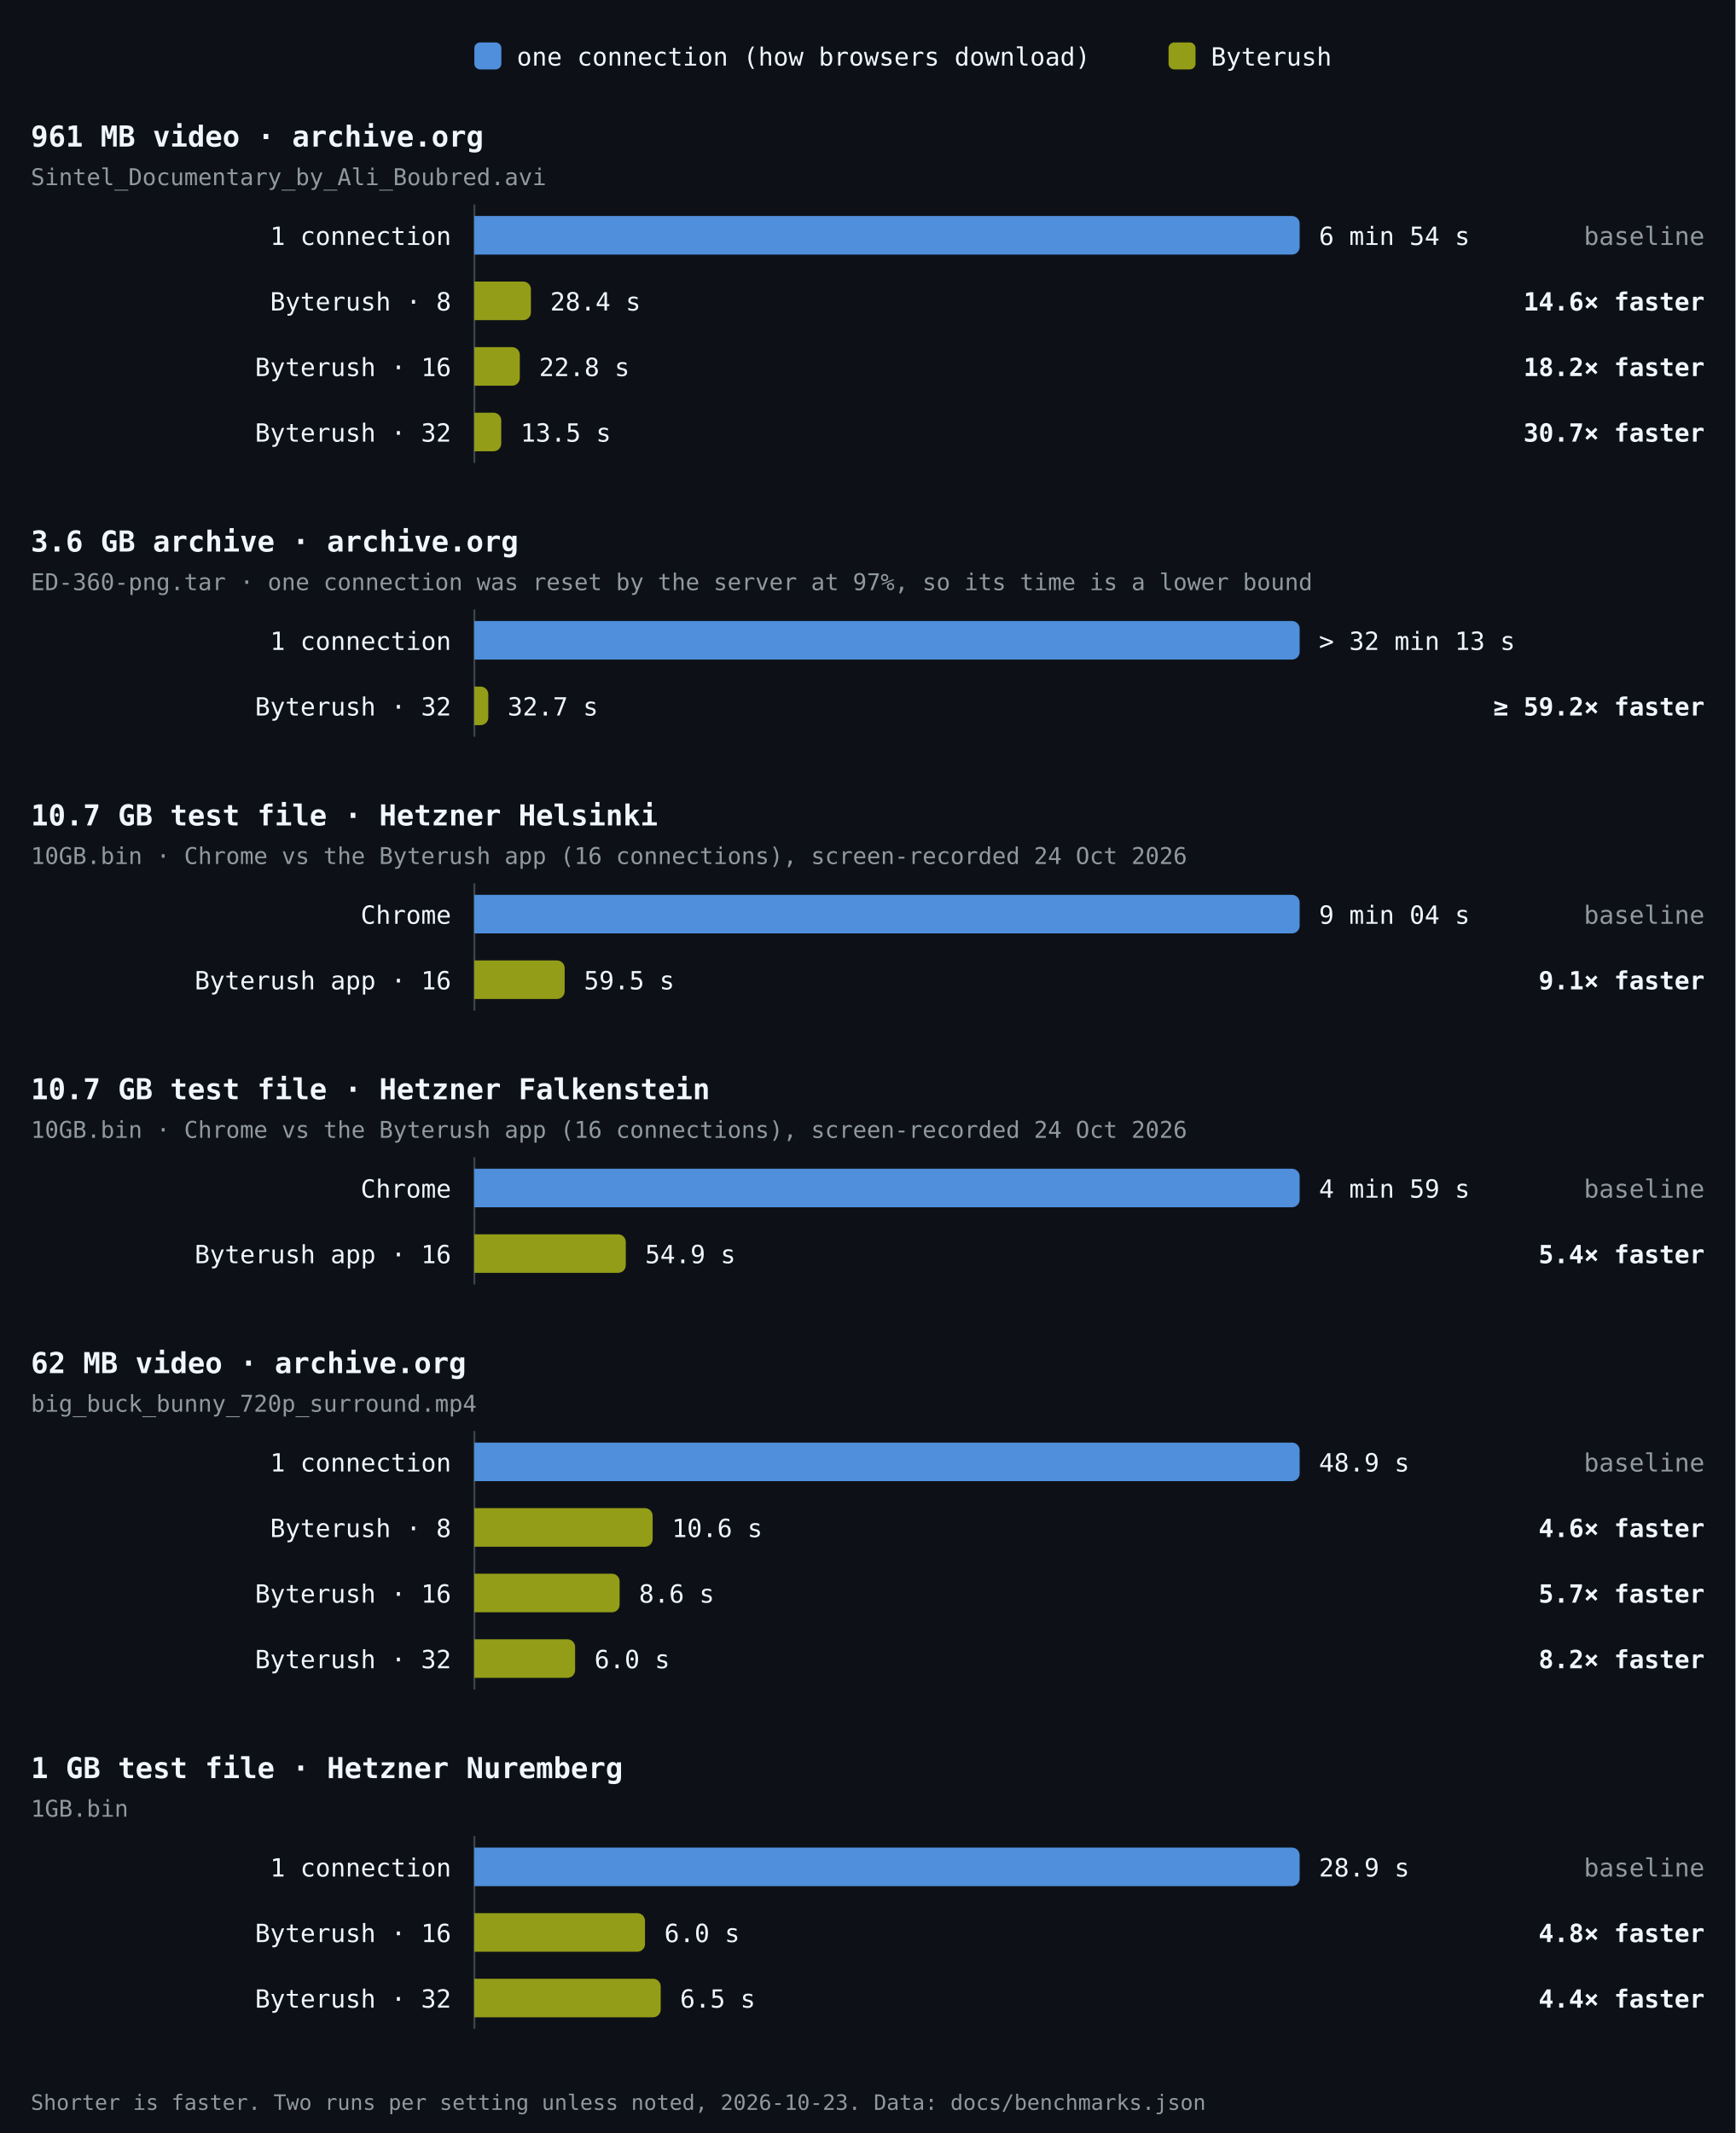
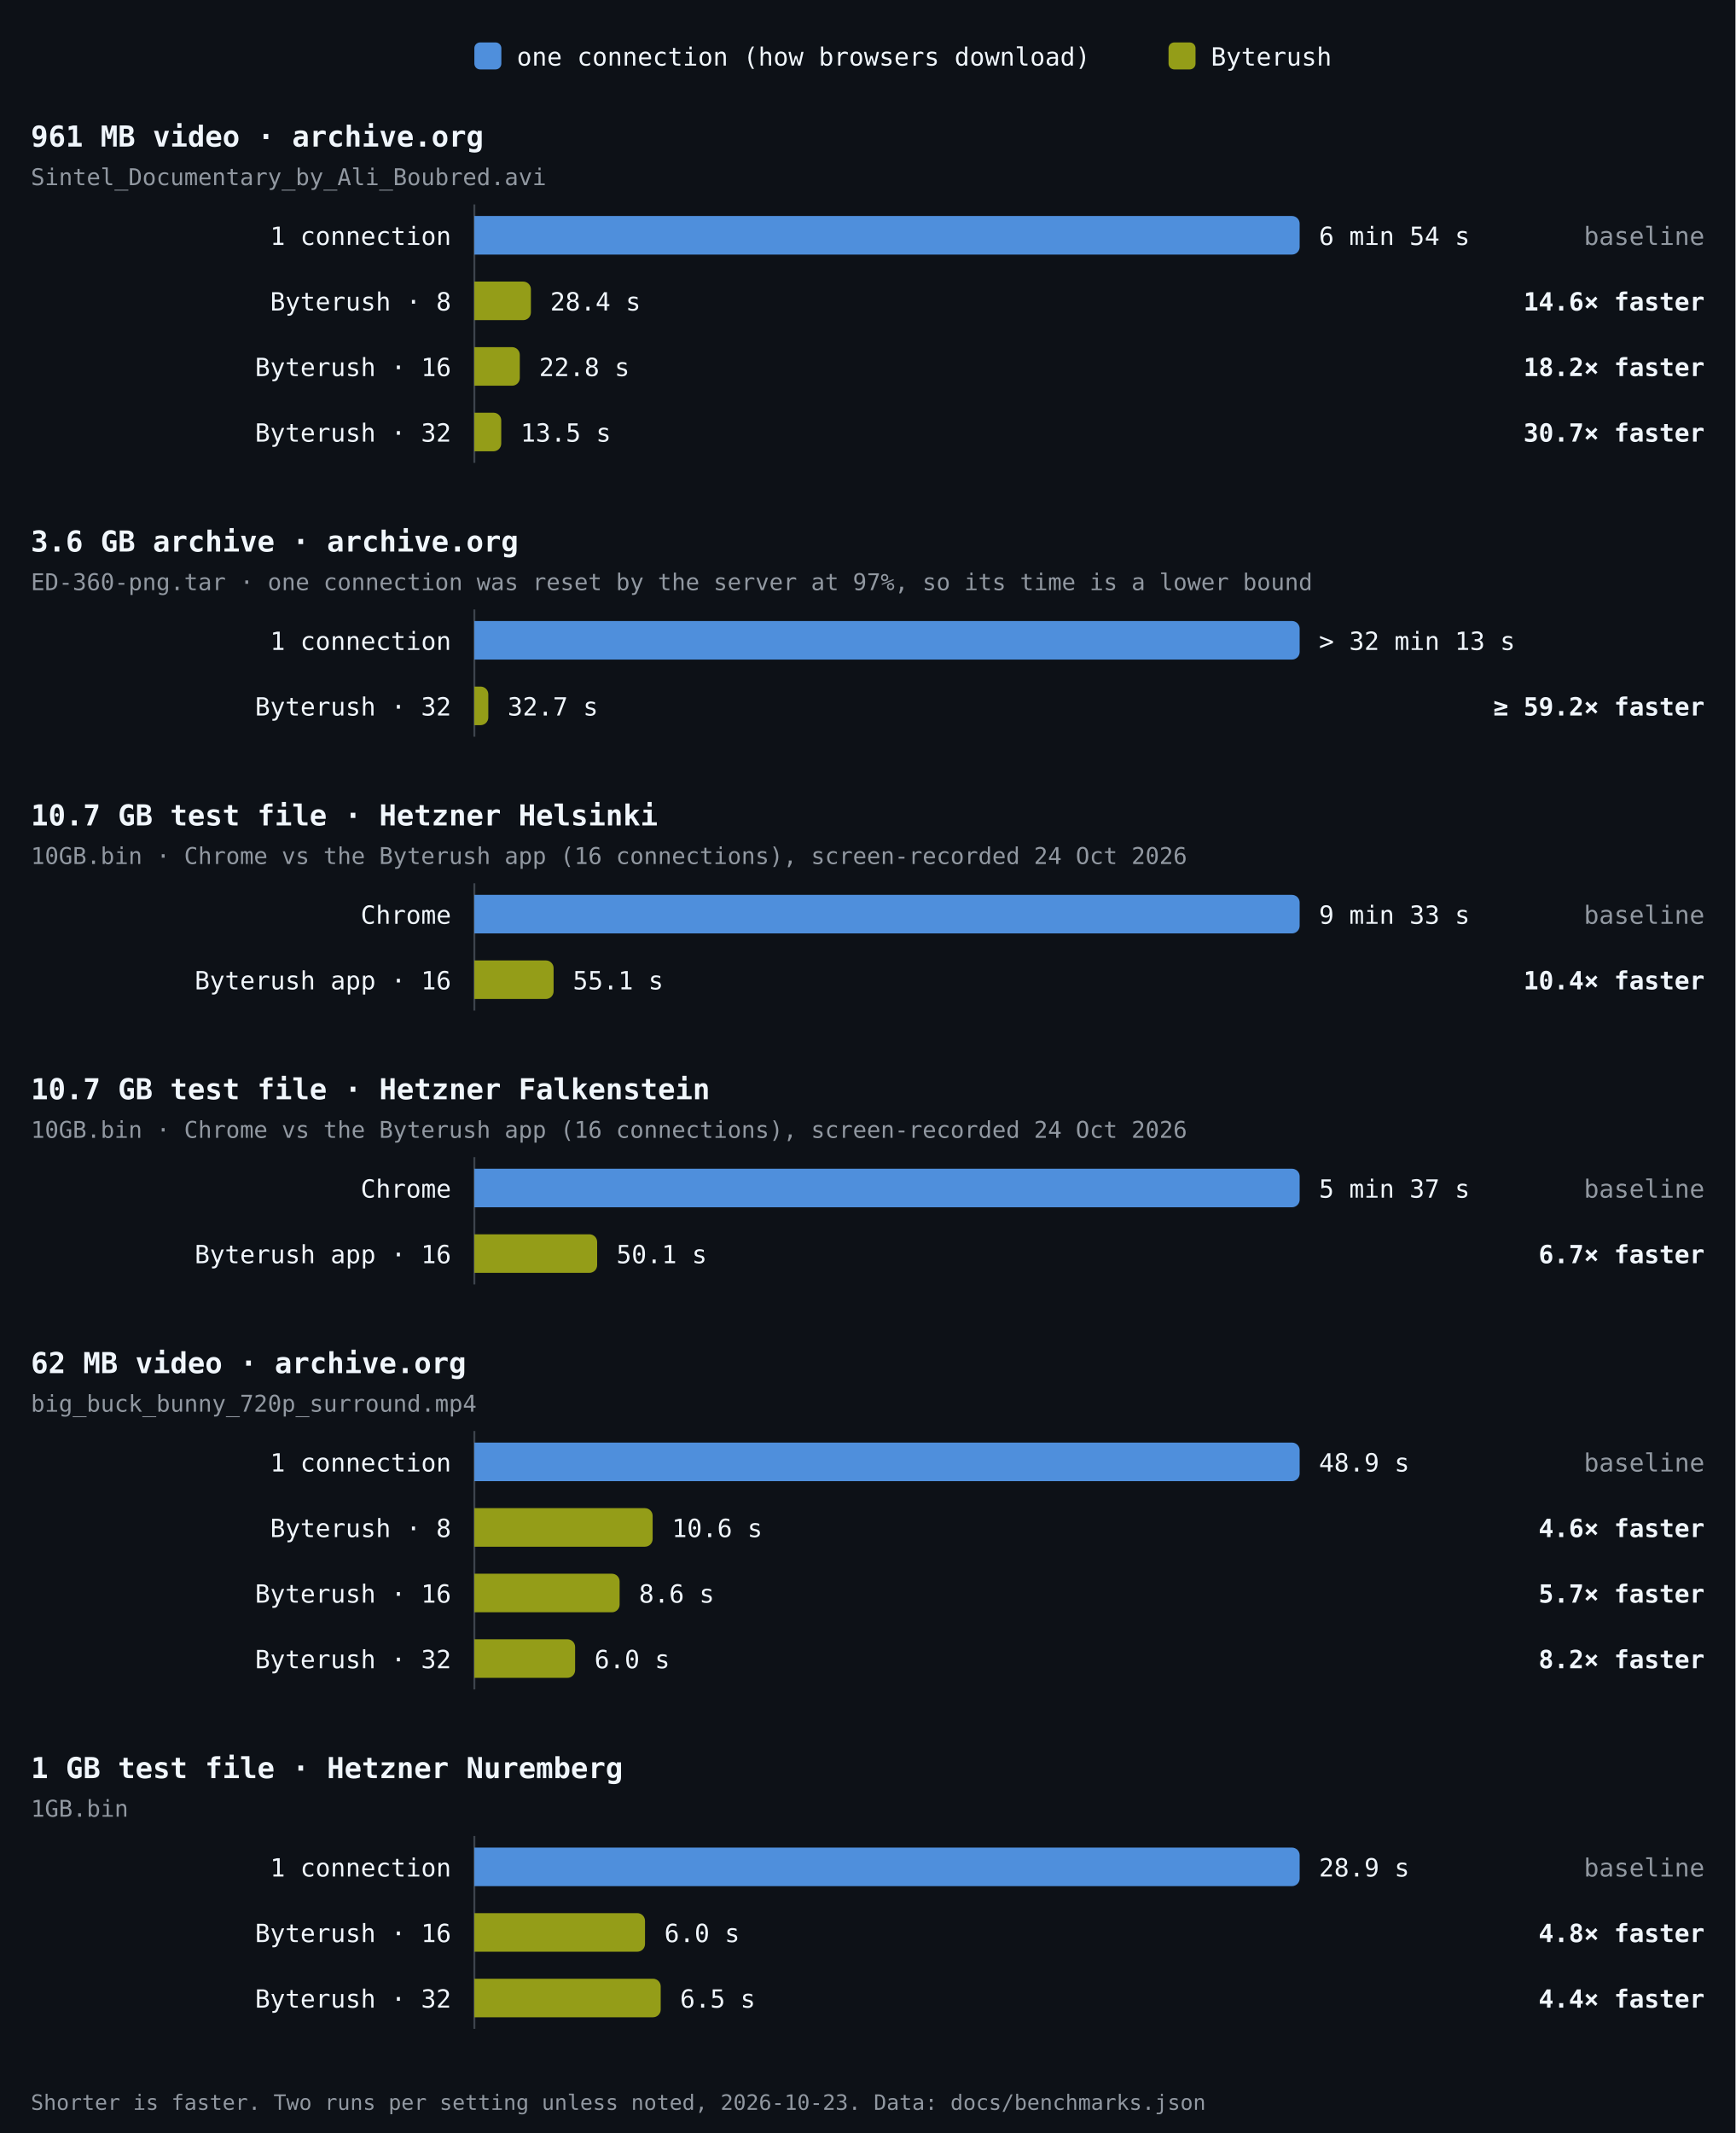
<svg xmlns="http://www.w3.org/2000/svg" width="900" height="1106" viewBox="0 0 900 1106" role="img" aria-label="Download time, one connection against Byterush">
  <rect width="900" height="1106" fill="#0d1117" />
  <rect x="246" y="22" width="14" height="14" rx="3" fill="#4f8fdc" />
  <text x="268" y="34" font-family="ui-monospace, SFMono-Regular, Menlo, Consolas, monospace" font-size="13" fill="#f0f6fc">one connection (how browsers download)</text>
  <rect x="606" y="22" width="14" height="14" rx="3" fill="#949d18" />
  <text x="628" y="34" font-family="ui-monospace, SFMono-Regular, Menlo, Consolas, monospace" font-size="13" fill="#f0f6fc">Byterush</text>
  <text x="16" y="76" font-family="ui-monospace, SFMono-Regular, Menlo, Consolas, monospace" font-size="15" font-weight="700" fill="#f0f6fc">961 MB video · archive.org</text>
  <text x="16" y="96" font-family="ui-monospace, SFMono-Regular, Menlo, Consolas, monospace" font-size="12" fill="#9198a1">Sintel_Documentary_by_Ali_Boubred.avi</text>
  <line x1="246" y1="106" x2="246" y2="240" stroke="#3d444d" stroke-width="1" />
  <text x="234" y="127" text-anchor="end" font-family="ui-monospace, SFMono-Regular, Menlo, Consolas, monospace" font-size="13" fill="#f0f6fc">1 connection</text>
  <path d="M246 112 h424 a4 4 0 0 1 4 4 v12 a4 4 0 0 1 -4 4 h-424 z" fill="#4f8fdc" />
  <text x="684" y="127" font-family="ui-monospace, SFMono-Regular, Menlo, Consolas, monospace" font-size="13" fill="#f0f6fc">6 min 54 s</text>
  <text x="884" y="127" text-anchor="end" font-family="ui-monospace, SFMono-Regular, Menlo, Consolas, monospace" font-size="13" font-weight="400" fill="#9198a1">baseline</text>
  <text x="234" y="161" text-anchor="end" font-family="ui-monospace, SFMono-Regular, Menlo, Consolas, monospace" font-size="13" fill="#f0f6fc">Byterush · 8</text>
  <path d="M246 146 h25.332 a4 4 0 0 1 4 4 v12 a4 4 0 0 1 -4 4 h-25.332 z" fill="#949d18" />
  <text x="285.332" y="161" font-family="ui-monospace, SFMono-Regular, Menlo, Consolas, monospace" font-size="13" fill="#f0f6fc">28.4 s</text>
  <text x="884" y="161" text-anchor="end" font-family="ui-monospace, SFMono-Regular, Menlo, Consolas, monospace" font-size="13" font-weight="700" fill="#f0f6fc">14.6× faster</text>
  <text x="234" y="195" text-anchor="end" font-family="ui-monospace, SFMono-Regular, Menlo, Consolas, monospace" font-size="13" fill="#f0f6fc">Byterush · 16</text>
  <path d="M246 180 h19.567 a4 4 0 0 1 4 4 v12 a4 4 0 0 1 -4 4 h-19.567 z" fill="#949d18" />
  <text x="279.567" y="195" font-family="ui-monospace, SFMono-Regular, Menlo, Consolas, monospace" font-size="13" fill="#f0f6fc">22.8 s</text>
  <text x="884" y="195" text-anchor="end" font-family="ui-monospace, SFMono-Regular, Menlo, Consolas, monospace" font-size="13" font-weight="700" fill="#f0f6fc">18.2× faster</text>
  <text x="234" y="229" text-anchor="end" font-family="ui-monospace, SFMono-Regular, Menlo, Consolas, monospace" font-size="13" fill="#f0f6fc">Byterush · 32</text>
  <path d="M246 214 h9.943 a4 4 0 0 1 4 4 v12 a4 4 0 0 1 -4 4 h-9.943 z" fill="#949d18" />
  <text x="269.943" y="229" font-family="ui-monospace, SFMono-Regular, Menlo, Consolas, monospace" font-size="13" fill="#f0f6fc">13.5 s</text>
  <text x="884" y="229" text-anchor="end" font-family="ui-monospace, SFMono-Regular, Menlo, Consolas, monospace" font-size="13" font-weight="700" fill="#f0f6fc">30.7× faster</text>
  <text x="16" y="286" font-family="ui-monospace, SFMono-Regular, Menlo, Consolas, monospace" font-size="15" font-weight="700" fill="#f0f6fc">3.6 GB archive · archive.org</text>
  <text x="16" y="306" font-family="ui-monospace, SFMono-Regular, Menlo, Consolas, monospace" font-size="12" fill="#9198a1">ED-360-png.tar · one connection was reset by the server at 97%, so its time is a lower bound</text>
  <line x1="246" y1="316" x2="246" y2="382" stroke="#3d444d" stroke-width="1" />
  <text x="234" y="337" text-anchor="end" font-family="ui-monospace, SFMono-Regular, Menlo, Consolas, monospace" font-size="13" fill="#f0f6fc">1 connection</text>
  <path d="M246 322 h424 a4 4 0 0 1 4 4 v12 a4 4 0 0 1 -4 4 h-424 z" fill="#4f8fdc" />
  <text x="684" y="337" font-family="ui-monospace, SFMono-Regular, Menlo, Consolas, monospace" font-size="13" fill="#f0f6fc">&gt; 32 min 13 s</text>
  <text x="884" y="337" text-anchor="end" font-family="ui-monospace, SFMono-Regular, Menlo, Consolas, monospace" font-size="13" font-weight="400" fill="#9198a1" />
  <text x="234" y="371" text-anchor="end" font-family="ui-monospace, SFMono-Regular, Menlo, Consolas, monospace" font-size="13" fill="#f0f6fc">Byterush · 32</text>
  <path d="M246 356 h3.234 a4 4 0 0 1 4 4 v12 a4 4 0 0 1 -4 4 h-3.234 z" fill="#949d18" />
  <text x="263.234" y="371" font-family="ui-monospace, SFMono-Regular, Menlo, Consolas, monospace" font-size="13" fill="#f0f6fc">32.7 s</text>
  <text x="884" y="371" text-anchor="end" font-family="ui-monospace, SFMono-Regular, Menlo, Consolas, monospace" font-size="13" font-weight="700" fill="#f0f6fc">≥ 59.2× faster</text>
  <text x="16" y="428" font-family="ui-monospace, SFMono-Regular, Menlo, Consolas, monospace" font-size="15" font-weight="700" fill="#f0f6fc">10.7 GB test file · Hetzner Helsinki</text>
  <text x="16" y="448" font-family="ui-monospace, SFMono-Regular, Menlo, Consolas, monospace" font-size="12" fill="#9198a1">10GB.bin · Chrome vs the Byterush app (16 connections), screen-recorded 24 Oct 2026</text>
  <line x1="246" y1="458" x2="246" y2="524" stroke="#3d444d" stroke-width="1" />
  <text x="234" y="479" text-anchor="end" font-family="ui-monospace, SFMono-Regular, Menlo, Consolas, monospace" font-size="13" fill="#f0f6fc">Chrome</text>
  <path d="M246 464 h424 a4 4 0 0 1 4 4 v12 a4 4 0 0 1 -4 4 h-424 z" fill="#4f8fdc" />
-   <text x="684" y="479" font-family="ui-monospace, SFMono-Regular, Menlo, Consolas, monospace" font-size="13" fill="#f0f6fc">9 min 04 s</text>
+   <text x="684" y="479" font-family="ui-monospace, SFMono-Regular, Menlo, Consolas, monospace" font-size="13" fill="#f0f6fc">9 min 33 s</text>
  <text x="884" y="479" text-anchor="end" font-family="ui-monospace, SFMono-Regular, Menlo, Consolas, monospace" font-size="13" font-weight="400" fill="#9198a1">baseline</text>
  <text x="234" y="513" text-anchor="end" font-family="ui-monospace, SFMono-Regular, Menlo, Consolas, monospace" font-size="13" fill="#f0f6fc">Byterush app · 16</text>
-   <path d="M246 498 h42.834 a4 4 0 0 1 4 4 v12 a4 4 0 0 1 -4 4 h-42.834 z" fill="#949d18" />
-   <text x="302.834" y="513" font-family="ui-monospace, SFMono-Regular, Menlo, Consolas, monospace" font-size="13" fill="#f0f6fc">59.5 s</text>
-   <text x="884" y="513" text-anchor="end" font-family="ui-monospace, SFMono-Regular, Menlo, Consolas, monospace" font-size="13" font-weight="700" fill="#f0f6fc">9.1× faster</text>
+   <path d="M246 498 h37.095 a4 4 0 0 1 4 4 v12 a4 4 0 0 1 -4 4 h-37.095 z" fill="#949d18" />
+   <text x="297.095" y="513" font-family="ui-monospace, SFMono-Regular, Menlo, Consolas, monospace" font-size="13" fill="#f0f6fc">55.1 s</text>
+   <text x="884" y="513" text-anchor="end" font-family="ui-monospace, SFMono-Regular, Menlo, Consolas, monospace" font-size="13" font-weight="700" fill="#f0f6fc">10.4× faster</text>
  <text x="16" y="570" font-family="ui-monospace, SFMono-Regular, Menlo, Consolas, monospace" font-size="15" font-weight="700" fill="#f0f6fc">10.7 GB test file · Hetzner Falkenstein</text>
  <text x="16" y="590" font-family="ui-monospace, SFMono-Regular, Menlo, Consolas, monospace" font-size="12" fill="#9198a1">10GB.bin · Chrome vs the Byterush app (16 connections), screen-recorded 24 Oct 2026</text>
  <line x1="246" y1="600" x2="246" y2="666" stroke="#3d444d" stroke-width="1" />
  <text x="234" y="621" text-anchor="end" font-family="ui-monospace, SFMono-Regular, Menlo, Consolas, monospace" font-size="13" fill="#f0f6fc">Chrome</text>
  <path d="M246 606 h424 a4 4 0 0 1 4 4 v12 a4 4 0 0 1 -4 4 h-424 z" fill="#4f8fdc" />
-   <text x="684" y="621" font-family="ui-monospace, SFMono-Regular, Menlo, Consolas, monospace" font-size="13" fill="#f0f6fc">4 min 59 s</text>
+   <text x="684" y="621" font-family="ui-monospace, SFMono-Regular, Menlo, Consolas, monospace" font-size="13" fill="#f0f6fc">5 min 37 s</text>
  <text x="884" y="621" text-anchor="end" font-family="ui-monospace, SFMono-Regular, Menlo, Consolas, monospace" font-size="13" font-weight="400" fill="#9198a1">baseline</text>
  <text x="234" y="655" text-anchor="end" font-family="ui-monospace, SFMono-Regular, Menlo, Consolas, monospace" font-size="13" fill="#f0f6fc">Byterush app · 16</text>
-   <path d="M246 640 h74.532 a4 4 0 0 1 4 4 v12 a4 4 0 0 1 -4 4 h-74.532 z" fill="#949d18" />
-   <text x="334.532" y="655" font-family="ui-monospace, SFMono-Regular, Menlo, Consolas, monospace" font-size="13" fill="#f0f6fc">54.9 s</text>
-   <text x="884" y="655" text-anchor="end" font-family="ui-monospace, SFMono-Regular, Menlo, Consolas, monospace" font-size="13" font-weight="700" fill="#f0f6fc">5.4× faster</text>
+   <path d="M246 640 h59.677 a4 4 0 0 1 4 4 v12 a4 4 0 0 1 -4 4 h-59.677 z" fill="#949d18" />
+   <text x="319.677" y="655" font-family="ui-monospace, SFMono-Regular, Menlo, Consolas, monospace" font-size="13" fill="#f0f6fc">50.1 s</text>
+   <text x="884" y="655" text-anchor="end" font-family="ui-monospace, SFMono-Regular, Menlo, Consolas, monospace" font-size="13" font-weight="700" fill="#f0f6fc">6.7× faster</text>
  <text x="16" y="712" font-family="ui-monospace, SFMono-Regular, Menlo, Consolas, monospace" font-size="15" font-weight="700" fill="#f0f6fc">62 MB video · archive.org</text>
  <text x="16" y="732" font-family="ui-monospace, SFMono-Regular, Menlo, Consolas, monospace" font-size="12" fill="#9198a1">big_buck_bunny_720p_surround.mp4</text>
  <line x1="246" y1="742" x2="246" y2="876" stroke="#3d444d" stroke-width="1" />
  <text x="234" y="763" text-anchor="end" font-family="ui-monospace, SFMono-Regular, Menlo, Consolas, monospace" font-size="13" fill="#f0f6fc">1 connection</text>
  <path d="M246 748 h424 a4 4 0 0 1 4 4 v12 a4 4 0 0 1 -4 4 h-424 z" fill="#4f8fdc" />
  <text x="684" y="763" font-family="ui-monospace, SFMono-Regular, Menlo, Consolas, monospace" font-size="13" fill="#f0f6fc">48.9 s</text>
  <text x="884" y="763" text-anchor="end" font-family="ui-monospace, SFMono-Regular, Menlo, Consolas, monospace" font-size="13" font-weight="400" fill="#9198a1">baseline</text>
  <text x="234" y="797" text-anchor="end" font-family="ui-monospace, SFMono-Regular, Menlo, Consolas, monospace" font-size="13" fill="#f0f6fc">Byterush · 8</text>
  <path d="M246 782 h88.459 a4 4 0 0 1 4 4 v12 a4 4 0 0 1 -4 4 h-88.459 z" fill="#949d18" />
  <text x="348.459" y="797" font-family="ui-monospace, SFMono-Regular, Menlo, Consolas, monospace" font-size="13" fill="#f0f6fc">10.6 s</text>
  <text x="884" y="797" text-anchor="end" font-family="ui-monospace, SFMono-Regular, Menlo, Consolas, monospace" font-size="13" font-weight="700" fill="#f0f6fc">4.6× faster</text>
  <text x="234" y="831" text-anchor="end" font-family="ui-monospace, SFMono-Regular, Menlo, Consolas, monospace" font-size="13" fill="#f0f6fc">Byterush · 16</text>
  <path d="M246 816 h71.334 a4 4 0 0 1 4 4 v12 a4 4 0 0 1 -4 4 h-71.334 z" fill="#949d18" />
  <text x="331.334" y="831" font-family="ui-monospace, SFMono-Regular, Menlo, Consolas, monospace" font-size="13" fill="#f0f6fc">8.6 s</text>
  <text x="884" y="831" text-anchor="end" font-family="ui-monospace, SFMono-Regular, Menlo, Consolas, monospace" font-size="13" font-weight="700" fill="#f0f6fc">5.7× faster</text>
  <text x="234" y="865" text-anchor="end" font-family="ui-monospace, SFMono-Regular, Menlo, Consolas, monospace" font-size="13" fill="#f0f6fc">Byterush · 32</text>
  <path d="M246 850 h48.252 a4 4 0 0 1 4 4 v12 a4 4 0 0 1 -4 4 h-48.252 z" fill="#949d18" />
  <text x="308.252" y="865" font-family="ui-monospace, SFMono-Regular, Menlo, Consolas, monospace" font-size="13" fill="#f0f6fc">6.0 s</text>
  <text x="884" y="865" text-anchor="end" font-family="ui-monospace, SFMono-Regular, Menlo, Consolas, monospace" font-size="13" font-weight="700" fill="#f0f6fc">8.2× faster</text>
  <text x="16" y="922" font-family="ui-monospace, SFMono-Regular, Menlo, Consolas, monospace" font-size="15" font-weight="700" fill="#f0f6fc">1 GB test file · Hetzner Nuremberg</text>
  <text x="16" y="942" font-family="ui-monospace, SFMono-Regular, Menlo, Consolas, monospace" font-size="12" fill="#9198a1">1GB.bin</text>
  <line x1="246" y1="952" x2="246" y2="1052" stroke="#3d444d" stroke-width="1" />
  <text x="234" y="973" text-anchor="end" font-family="ui-monospace, SFMono-Regular, Menlo, Consolas, monospace" font-size="13" fill="#f0f6fc">1 connection</text>
  <path d="M246 958 h424 a4 4 0 0 1 4 4 v12 a4 4 0 0 1 -4 4 h-424 z" fill="#4f8fdc" />
  <text x="684" y="973" font-family="ui-monospace, SFMono-Regular, Menlo, Consolas, monospace" font-size="13" fill="#f0f6fc">28.9 s</text>
  <text x="884" y="973" text-anchor="end" font-family="ui-monospace, SFMono-Regular, Menlo, Consolas, monospace" font-size="13" font-weight="400" fill="#9198a1">baseline</text>
  <text x="234" y="1007" text-anchor="end" font-family="ui-monospace, SFMono-Regular, Menlo, Consolas, monospace" font-size="13" fill="#f0f6fc">Byterush · 16</text>
  <path d="M246 992 h84.501 a4 4 0 0 1 4 4 v12 a4 4 0 0 1 -4 4 h-84.501 z" fill="#949d18" />
  <text x="344.501" y="1007" font-family="ui-monospace, SFMono-Regular, Menlo, Consolas, monospace" font-size="13" fill="#f0f6fc">6.0 s</text>
  <text x="884" y="1007" text-anchor="end" font-family="ui-monospace, SFMono-Regular, Menlo, Consolas, monospace" font-size="13" font-weight="700" fill="#f0f6fc">4.8× faster</text>
  <text x="234" y="1041" text-anchor="end" font-family="ui-monospace, SFMono-Regular, Menlo, Consolas, monospace" font-size="13" fill="#f0f6fc">Byterush · 32</text>
  <path d="M246 1026 h92.64 a4 4 0 0 1 4 4 v12 a4 4 0 0 1 -4 4 h-92.64 z" fill="#949d18" />
  <text x="352.64" y="1041" font-family="ui-monospace, SFMono-Regular, Menlo, Consolas, monospace" font-size="13" fill="#f0f6fc">6.5 s</text>
  <text x="884" y="1041" text-anchor="end" font-family="ui-monospace, SFMono-Regular, Menlo, Consolas, monospace" font-size="13" font-weight="700" fill="#f0f6fc">4.4× faster</text>
  <text x="16" y="1094" font-family="ui-monospace, SFMono-Regular, Menlo, Consolas, monospace" font-size="11" fill="#9198a1">Shorter is faster. Two runs per setting unless noted, 2026-10-23. Data: docs/benchmarks.json</text>
</svg>
